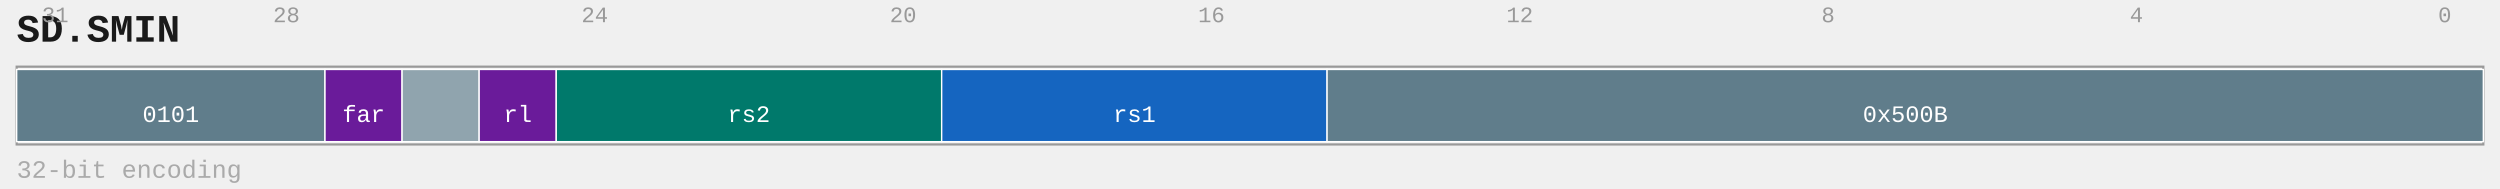
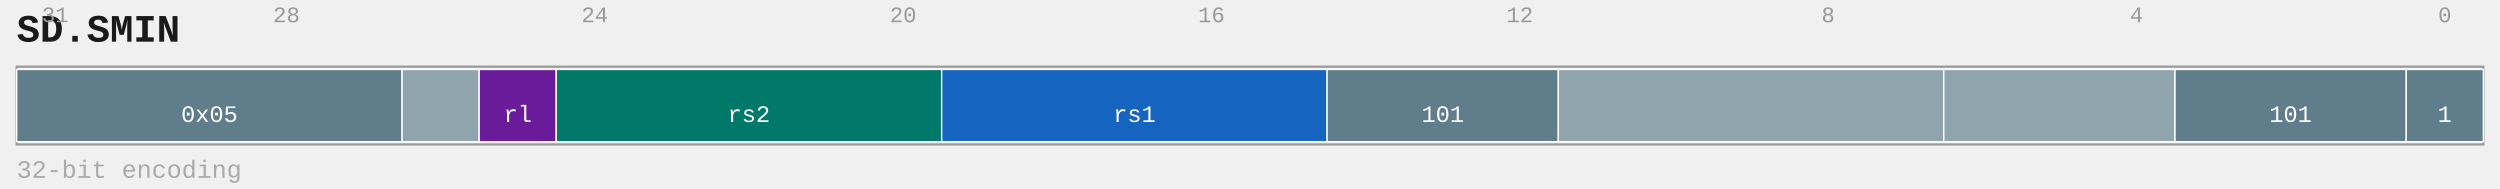
<svg xmlns="http://www.w3.org/2000/svg" viewBox="0 0 900 68" width="900" height="68">
  <defs>
    <style>
      text { font-family: 'Courier New', monospace; }
    </style>
  </defs>
  <text x="6" y="15" font-family="Helvetica Neue,Arial,sans-serif" font-weight="bold" font-size="14" fill="#1a1a1a">SD.SMIN</text>
  <text x="19.88" y="8" text-anchor="middle" font-size="8" fill="#999999">31</text>
  <text x="103.12" y="8" text-anchor="middle" font-size="8" fill="#999999">28</text>
  <text x="214.12" y="8" text-anchor="middle" font-size="8" fill="#999999">24</text>
  <text x="325.12" y="8" text-anchor="middle" font-size="8" fill="#999999">20</text>
  <text x="436.12" y="8" text-anchor="middle" font-size="8" fill="#999999">16</text>
  <text x="547.12" y="8" text-anchor="middle" font-size="8" fill="#999999">12</text>
  <text x="658.12" y="8" text-anchor="middle" font-size="8" fill="#999999">8</text>
  <text x="769.12" y="8" text-anchor="middle" font-size="8" fill="#999999">4</text>
  <text x="880.12" y="8" text-anchor="middle" font-size="8" fill="#999999">0</text>
  <rect x="6" y="24" width="888.00" height="28" fill="none" stroke="#999999" stroke-width="0.8" />
-   <rect x="6.000" y="25" width="111.000" height="26" fill="#607D8B" stroke="white" stroke-width="0.5" />
-   <text x="61.5" y="41.5" text-anchor="middle" dominant-baseline="middle" font-size="8.5" fill="white" pointer-events="none">0101</text>
-   <rect x="117.000" y="25" width="27.750" height="26" fill="#6A1B9A" stroke="white" stroke-width="0.5" />
-   <text x="130.9" y="41.5" text-anchor="middle" dominant-baseline="middle" font-size="8.5" fill="white" pointer-events="none">far</text>
+   <rect x="6.000" y="25" width="138.750" height="26" fill="#607D8B" stroke="white" stroke-width="0.5" />
+   <text x="75.4" y="41.5" text-anchor="middle" dominant-baseline="middle" font-size="8.5" fill="white" pointer-events="none">0x05</text>
  <rect x="144.750" y="25" width="27.750" height="26" fill="#90A4AE" stroke="white" stroke-width="0.5" />
  <rect x="172.500" y="25" width="27.750" height="26" fill="#6A1B9A" stroke="white" stroke-width="0.5" />
  <text x="186.4" y="41.5" text-anchor="middle" dominant-baseline="middle" font-size="8.5" fill="white" pointer-events="none">rl</text>
  <rect x="200.250" y="25" width="138.750" height="26" fill="#00796B" stroke="white" stroke-width="0.5" />
  <text x="269.6" y="41.5" text-anchor="middle" dominant-baseline="middle" font-size="8.5" fill="white" pointer-events="none">rs2</text>
  <rect x="339.000" y="25" width="138.750" height="26" fill="#1565C0" stroke="white" stroke-width="0.5" />
  <text x="408.4" y="41.5" text-anchor="middle" dominant-baseline="middle" font-size="8.5" fill="white" pointer-events="none">rs1</text>
-   <rect x="477.750" y="25" width="416.250" height="26" fill="#607D8B" stroke="white" stroke-width="0.5" />
-   <text x="685.9" y="41.5" text-anchor="middle" dominant-baseline="middle" font-size="8.5" fill="white" pointer-events="none">0x500B</text>
+   <rect x="477.750" y="25" width="83.250" height="26" fill="#607D8B" stroke="white" stroke-width="0.5" />
+   <text x="519.4" y="41.5" text-anchor="middle" dominant-baseline="middle" font-size="8.5" fill="white" pointer-events="none">101</text>
+   <rect x="561.000" y="25" width="138.750" height="26" fill="#90A4AE" stroke="white" stroke-width="0.5" />
+   <rect x="699.750" y="25" width="83.250" height="26" fill="#90A4AE" stroke="white" stroke-width="0.5" />
+   <rect x="783.000" y="25" width="83.250" height="26" fill="#607D8B" stroke="white" stroke-width="0.5" />
+   <text x="824.6" y="41.5" text-anchor="middle" dominant-baseline="middle" font-size="8.5" fill="white" pointer-events="none">101</text>
+   <rect x="866.250" y="25" width="27.750" height="26" fill="#607D8B" stroke="white" stroke-width="0.5" />
+   <text x="880.1" y="41.5" text-anchor="middle" dominant-baseline="middle" font-size="8.5" fill="white" pointer-events="none">1</text>
  <text x="6" y="64" font-size="9" fill="#aaaaaa" font-family="Helvetica Neue,Arial,sans-serif">32-bit encoding</text>
</svg>
